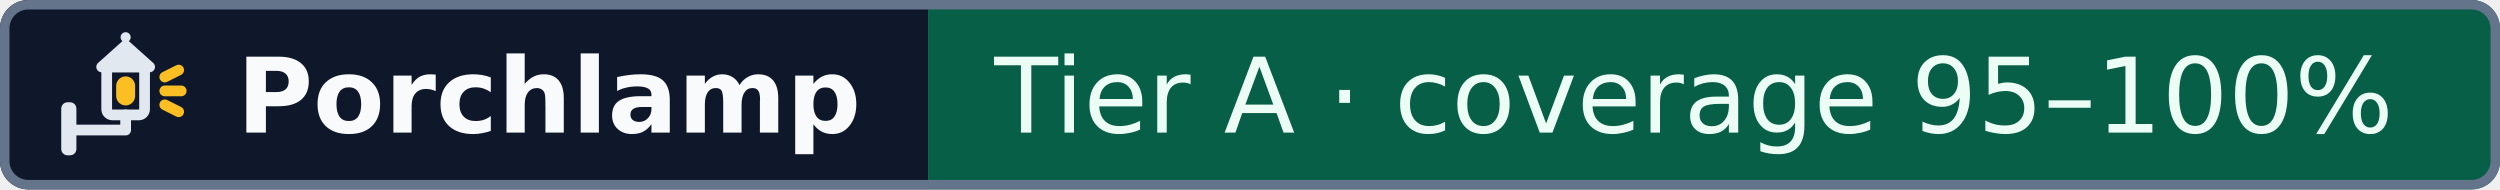
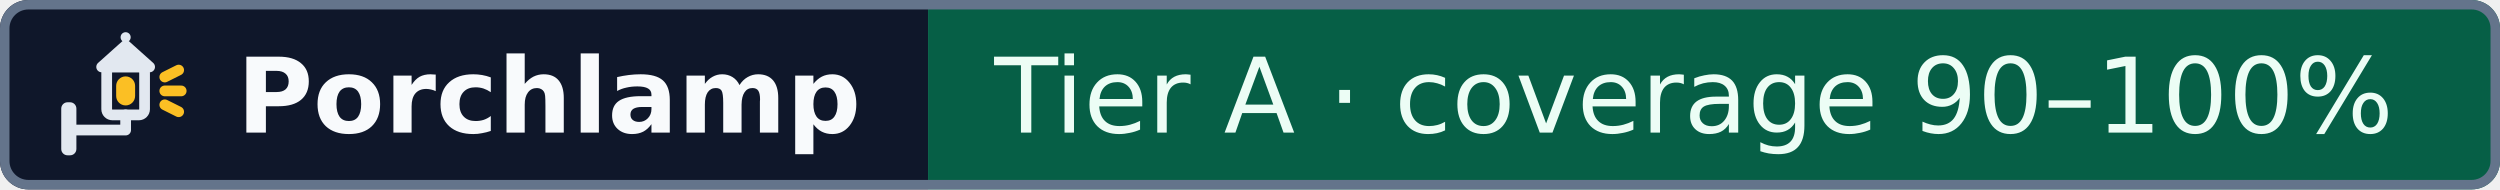
- <svg xmlns="http://www.w3.org/2000/svg" width="264" height="20" viewBox="0 0 264 20" role="img" aria-label="Porchlamp: Tier A · coverage 95–100%">
+ <svg xmlns="http://www.w3.org/2000/svg" width="264" height="20" viewBox="0 0 264 20" role="img" aria-label="Porchlamp: Tier A · coverage 90–100%">
  <clipPath id="porchlamp-badge">
    <rect width="264" height="20" rx="3" fill="#fff" />
  </clipPath>
  <g clip-path="url(#porchlamp-badge)">
    <rect width="98" height="20" fill="#0f172a" />
    <rect x="98" width="166" height="20" fill="#065f46" />
  </g>
  <rect x="0.5" y="0.5" width="263" height="19" rx="2.5" fill="none" stroke="#64748b" />
  <g transform="translate(5 2) scale(0.6667)" fill="none" stroke-width="1.7" stroke-linecap="round" stroke-linejoin="round">
    <rect x="2.2" y="13.2" width="2.4" height="8.4" rx="1" fill="#e2e8f0" />
    <path d="M4.6 17.6H12.4V15.2" stroke="#e2e8f0" />
    <path d="M8.6 7.6L12.4 4.2L16.2 7.6Z" fill="#e2e8f0" stroke="#e2e8f0" />
    <circle cx="12.4" cy="2.9" r="0.8" fill="#e2e8f0" />
    <rect x="9.4" y="7.6" width="6" height="7.6" rx="0.9" stroke="#e2e8f0" />
    <rect x="10.9" y="9.1" width="3" height="4.6" rx="1.5" fill="#fbbf24" />
    <path d="M18.6 9.2L20.8 8.1M18.6 11.4H21.2M18.6 13.6L20.8 14.7" stroke="#fbbf24" />
  </g>
  <g font-family="Verdana,Geneva,DejaVu Sans,sans-serif" font-size="11">
    <text x="25" y="14" fill="#f8fafc" font-weight="bold" textLength="65.8" lengthAdjust="spacingAndGlyphs">Porchlamp</text>
-     <text x="105" y="14" fill="#ecfdf5" textLength="152.0" lengthAdjust="spacingAndGlyphs">Tier A · coverage 95–100%</text>
+     <text x="105" y="14" fill="#ecfdf5" textLength="152.0" lengthAdjust="spacingAndGlyphs">Tier A · coverage 90–100%</text>
  </g>
</svg>
